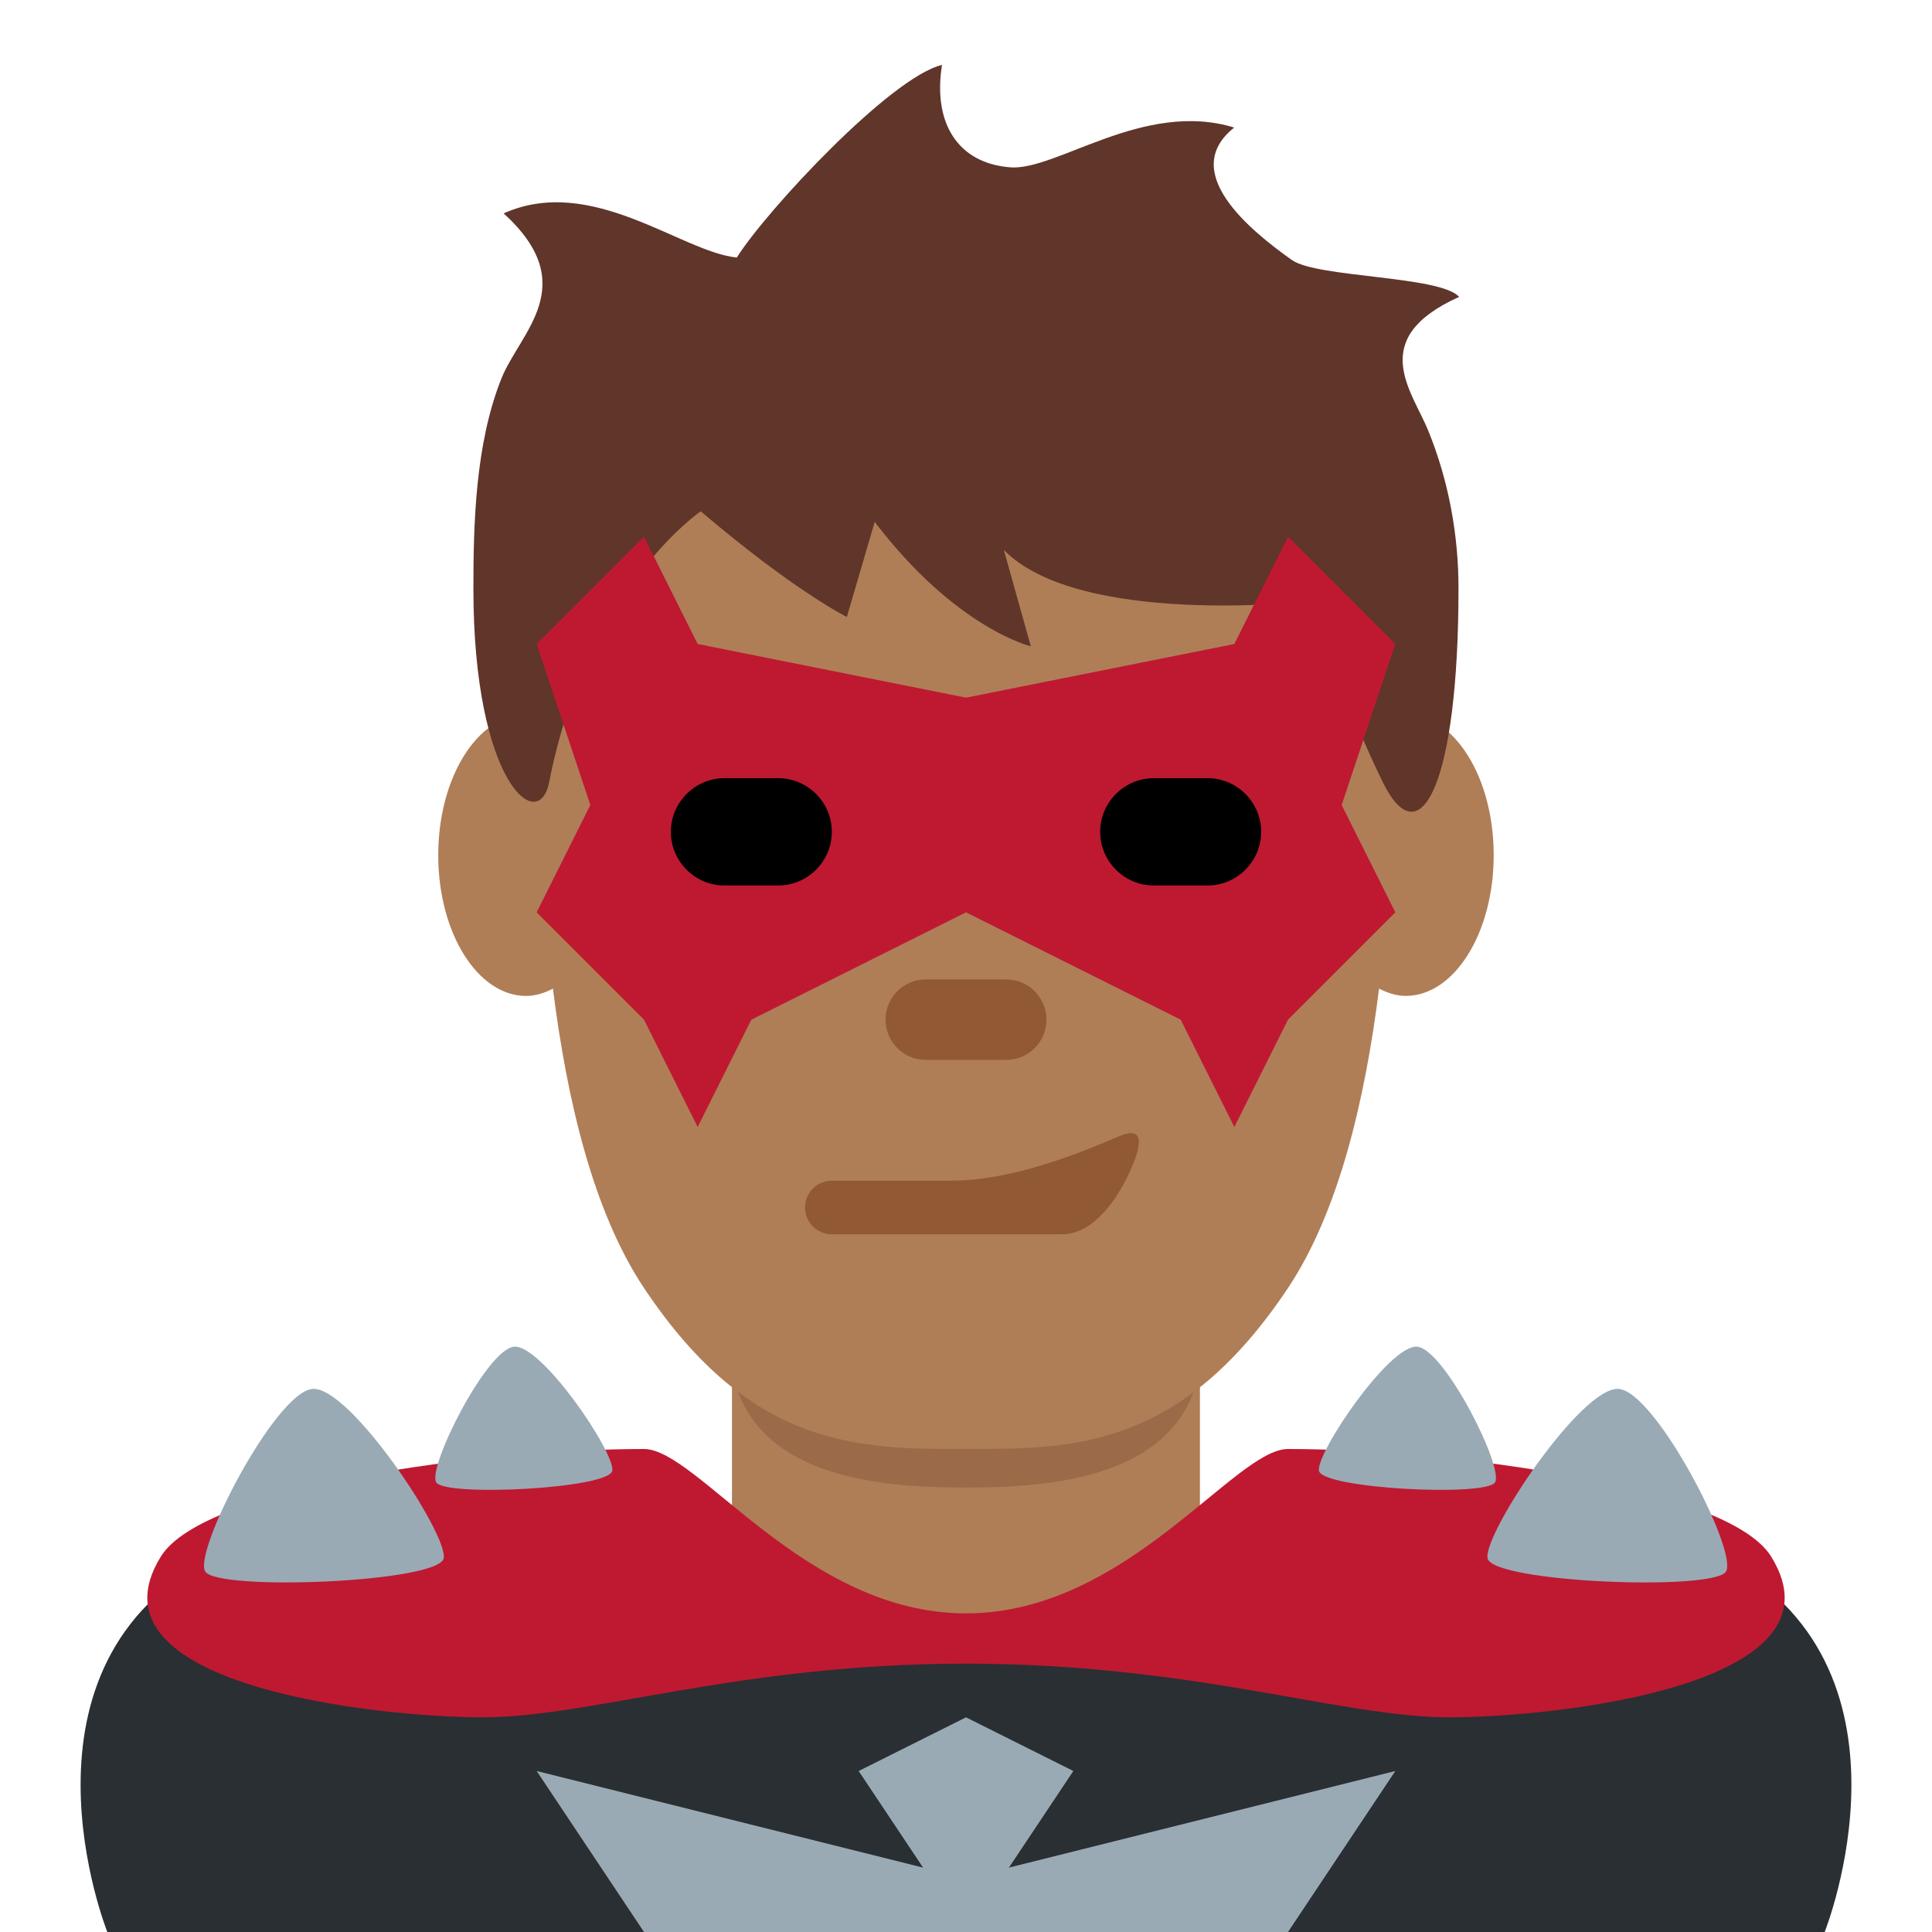
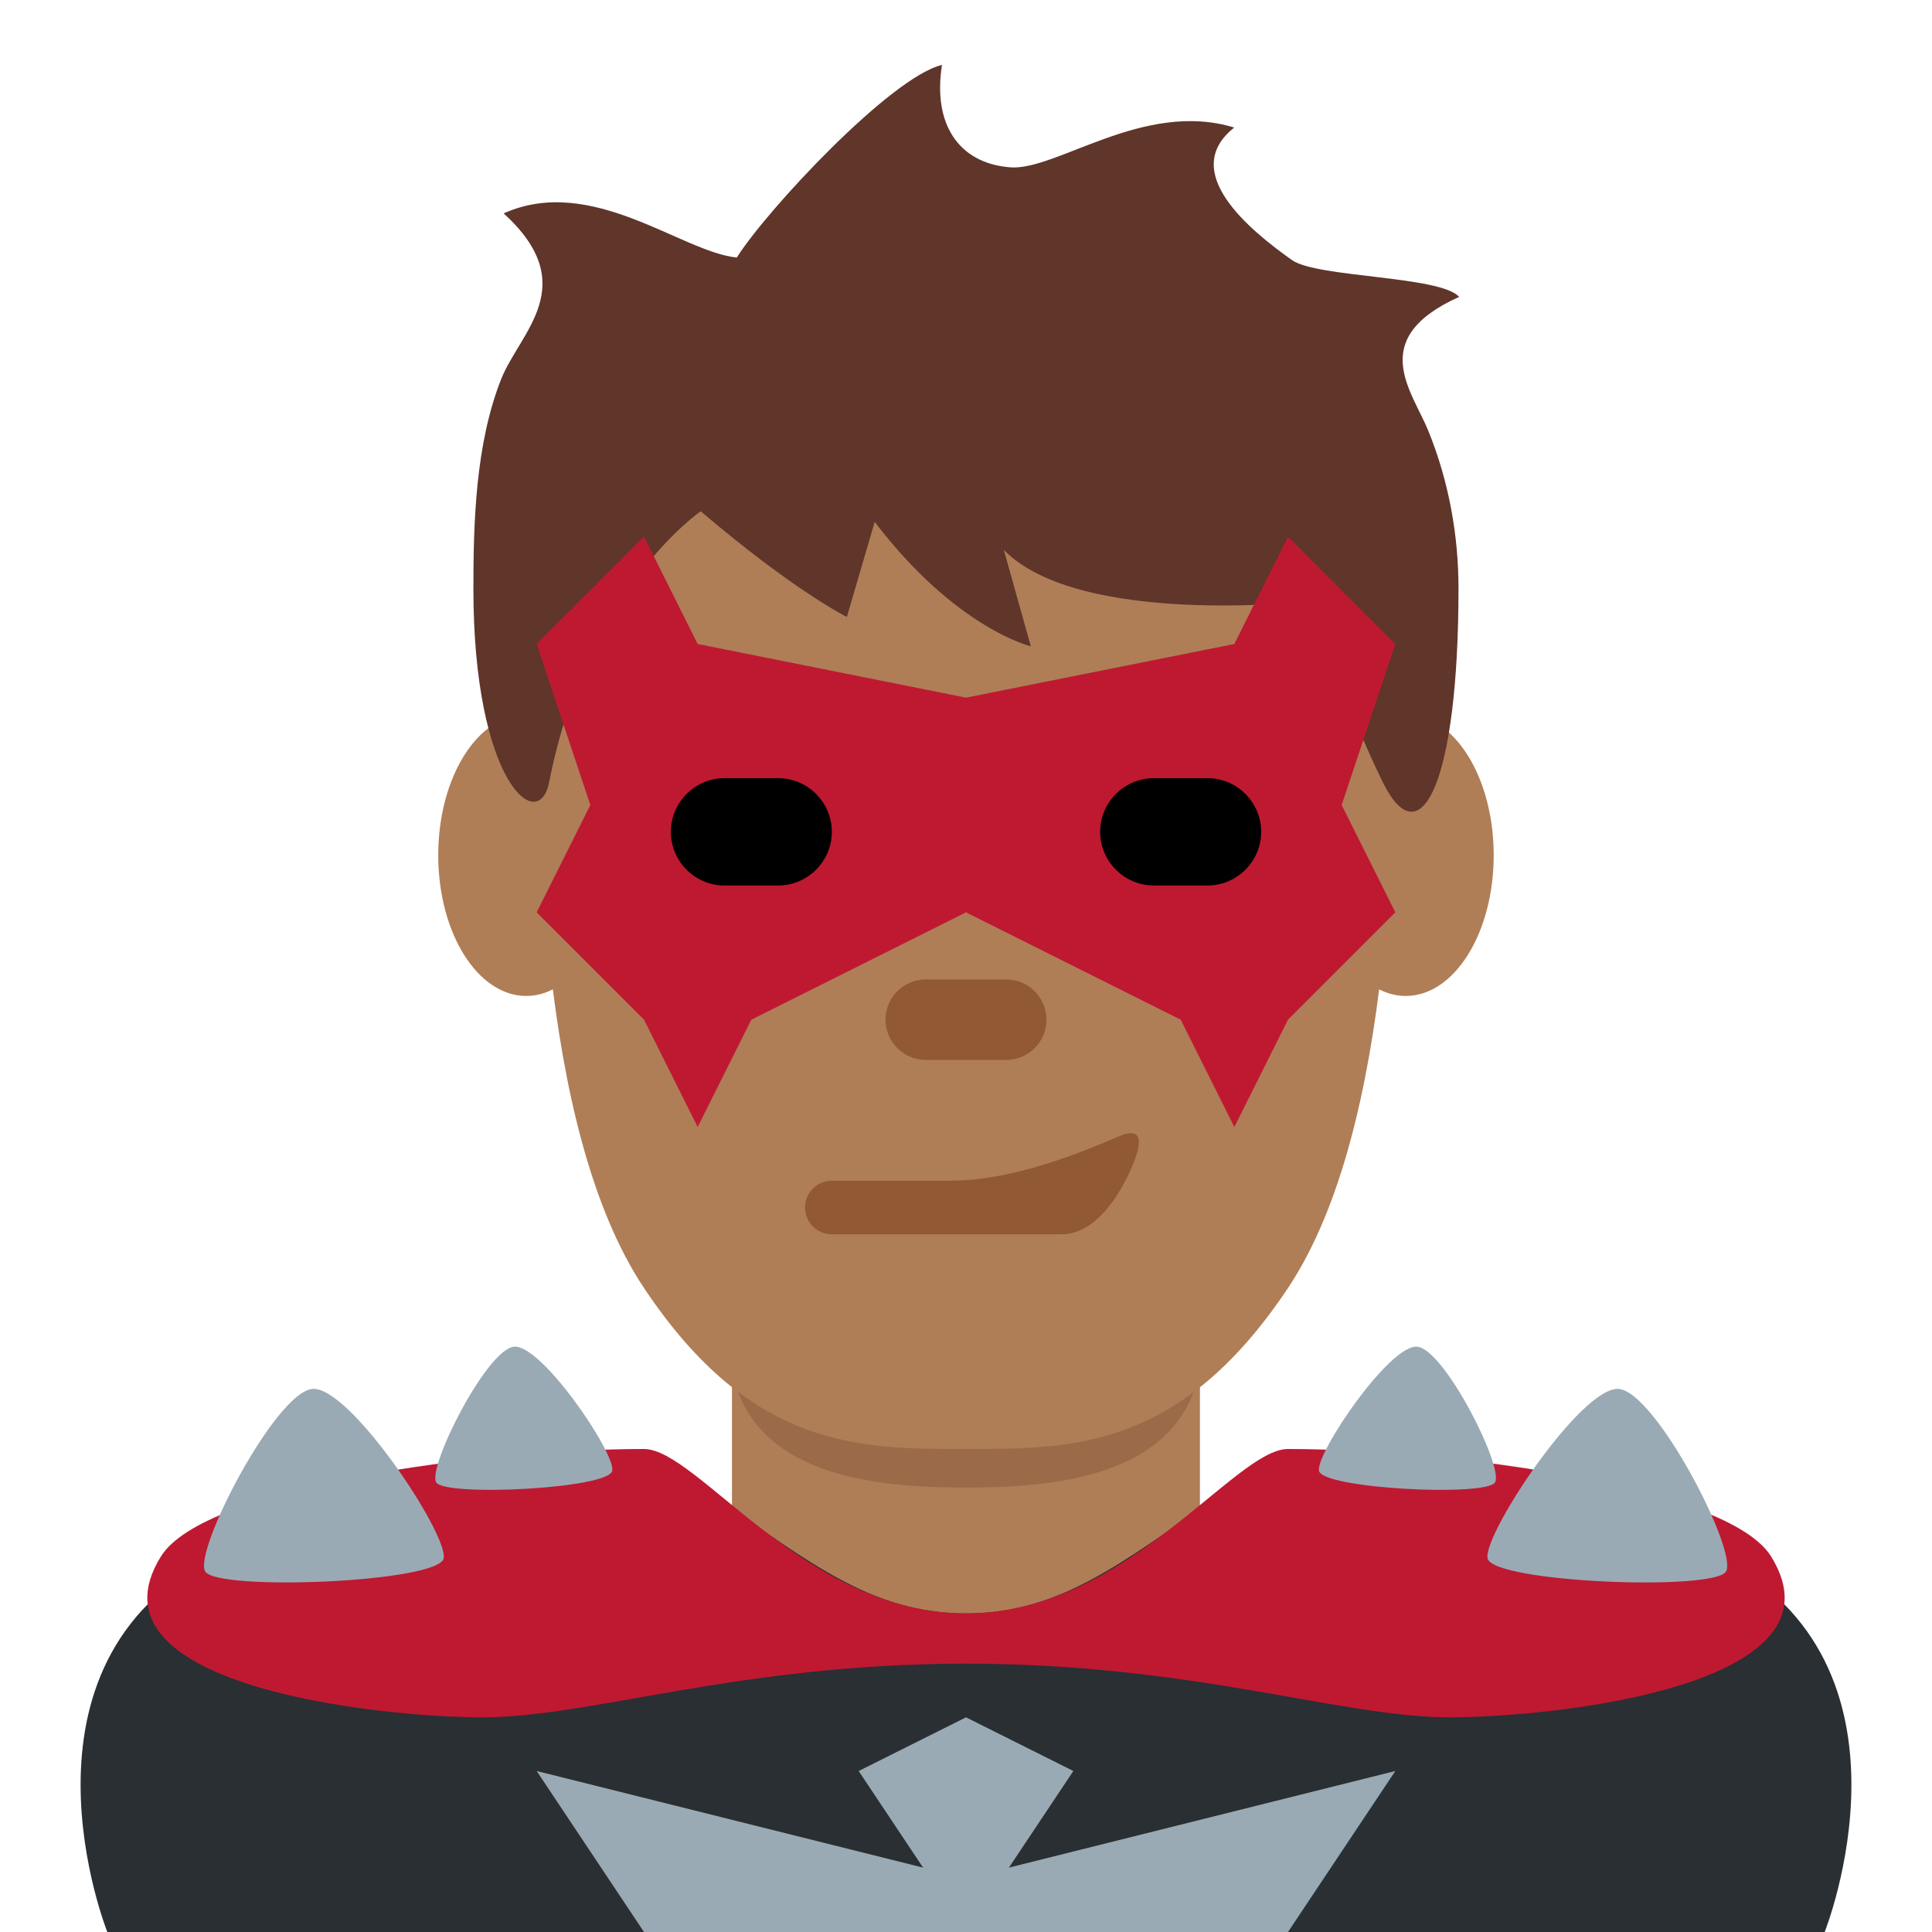
<svg xmlns="http://www.w3.org/2000/svg" viewBox="0 0 36 36">
-   <path fill="#292F33" d="M18 30v6H2s-1.995-4.989 2-7c2.155-1.085 4 0 4 0l10 1zm0 0v6h16s1.995-4.989-2-7c-2.155-1.085-4 0-4 0l-10 1z" />
+   <path fill="#292F33" d="M32 29c-2.155-1.085-25.845-1.085-28 0-3.995 2.011-2 7-2 7h32s1.995-4.989-2-7z" />
  <path fill="#99AAB5" d="M12 36l-2-3 8 2 8-2-2 3z" />
  <path fill="#99AAB5" d="M18 32l2 1-2 3-2-3z" />
-   <path fill="#AF7E57" d="M13.64 28.222c1.744 1.268 2.848 1.963 4.36 1.963 1.512 0 2.615-.696 4.359-1.963v-3.811h-8.72v3.811z" />
+   <path fill="#AF7E57" d="M13.64 28.101c1.744 1.268 2.848 1.963 4.36 1.963 1.512 0 2.615-.696 4.359-1.963V24.29h-8.72v3.811z" />
  <path fill="#9B6A49" d="M13.632 25.5c.368 2.027 2.724 2.219 4.364 2.219 1.639 0 4.004-.191 4.363-2.219v-3.019h-8.728V25.5z" />
-   <path fill="#AF7E57" d="M26.194 13.312c-.068 0-.133.019-.199.032C26 12.854 26 12.399 26 12c0-3-3-5-8-5s-8 2-8 5c0 .399 0 .854.005 1.345-.066-.013-.131-.032-.2-.032-.905 0-1.639 1.175-1.639 2.623 0 1.448.734 2.622 1.639 2.622.175 0 .34-.055.498-.136.265 2.106.759 4.172 1.697 5.578 2 3 4 3 6 3s4 0 6-3c.937-1.406 1.432-3.472 1.697-5.579.158.081.323.136.497.136.905 0 1.639-1.174 1.639-2.622s-.733-2.623-1.639-2.623z" />
+   <path fill="#AF7E57" d="M11.444 15.936c0 1.448-.734 2.622-1.639 2.622s-1.639-1.174-1.639-2.622.734-2.623 1.639-2.623c.905-.001 1.639 1.174 1.639 2.623m16.389 0c0 1.448-.733 2.622-1.639 2.622-.905 0-1.639-1.174-1.639-2.622s.733-2.623 1.639-2.623c.906-.001 1.639 1.174 1.639 2.623" />
+   <path fill="#AF7E57" d="M18 7c-5 0-8 2-8 5s0 9 2 12 4 3 6 3 4 0 6-3 2-9 2-12-3-5-8-5z" />
  <path fill="#60352A" d="M18.821 3.118c.859.07 2.492-1.259 4.177-.741-1.037.821.282 1.908 1.076 2.469.469.331 2.76.29 3.115.686-1.729.778-.878 1.75-.575 2.494.384.945.563 1.949.563 2.942 0 3.604-.706 5.047-1.412 3.604-.706-1.441-1.356-3.368-1.356-3.368s-4.292.485-5.704-.957l.503 1.796s-1.396-.332-2.909-2.319l-.519 1.772s-.971-.477-2.723-1.969c0 0-2.118 1.442-2.824 5.046-.196 1.001-1.412 0-1.412-3.604 0-1.214.037-2.696.519-3.908.347-.873 1.514-1.745.045-3.085 1.642-.735 3.307.718 4.344.823.544-.868 2.87-3.366 3.824-3.589-.173 1.081.292 1.829 1.268 1.908z" />
  <path fill="#BE1931" d="M18 13l5-1 1-2 2 2-1 3 1 2-2 2-1 2-1-2-4-2-4 2-1 2-1-2-2-2 1-2-1-3 2-2 1 2z" />
  <path d="M15.5 15.5c0 .55-.45 1-1 1h-1c-.55 0-1-.45-1-1s.45-1 1-1h1c.55 0 1 .45 1 1m8 0c0-.55-.45-1-1-1h-1c-.55 0-1 .45-1 1s.45 1 1 1h1c.55 0 1-.45 1-1" />
-   <path fill="#915A34" d="M20.834 21.179c-.691.301-1.978.821-3.108.821H15.5c-.275 0-.5.225-.5.5s.225.5.5.5h4.204c.006 0 .007-.003.013-.003l.068.003c.581 0 1.016-.629 1.252-1.135.282-.605.261-.887-.203-.686zM18.75 19.75h-1.5c-.413 0-.75-.337-.75-.75s.337-.75.75-.75h1.5c.413 0 .75.337.75.75s-.337.75-.75.75" />
+   <path fill="#915A34" d="M18.75 19.75h-1.5c-.413 0-.75-.337-.75-.75s.337-.75.75-.75h1.5c.413 0 .75.337.75.75s-.337.75-.75.75m2.084 1.429c-.691.301-1.978.821-3.108.821H15.5c-.275 0-.5.225-.5.5s.225.5.5.5h4.204c.006 0 .007-.003.013-.003l.068.003c.581 0 1.016-.629 1.252-1.135.282-.605.261-.887-.203-.686z" />
  <path fill="#BE1931" d="M33 29c-.81-1.299-6-2-9-2-1 0-3 3.063-6 3.063S13 27 12 27c-3 0-8.19.701-9 2-1.497 2.4 4 3 6 3s4.773-1 9-1 7 1 9 1 7.497-.6 6-3z" />
  <path fill="#99AAB5" d="M5.818 25.881c.691-.07 2.528 2.7 2.45 3.153-.078.454-4.212.618-4.443.25-.231-.368 1.302-3.333 1.993-3.403zm2.311 1.742c.173.27 3.225.117 3.28-.219.054-.336-1.324-2.367-1.834-2.31-.51.056-1.619 2.258-1.446 2.529zm24.032 1.661c-.23.369-4.364.204-4.443-.25-.078-.454 1.759-3.223 2.45-3.153.692.07 2.224 3.035 1.993 3.403zm-5.75-4.19c-.51-.057-1.888 1.975-1.834 2.31.054.336 3.106.489 3.28.219.173-.271-.936-2.473-1.446-2.529z" />
</svg>
